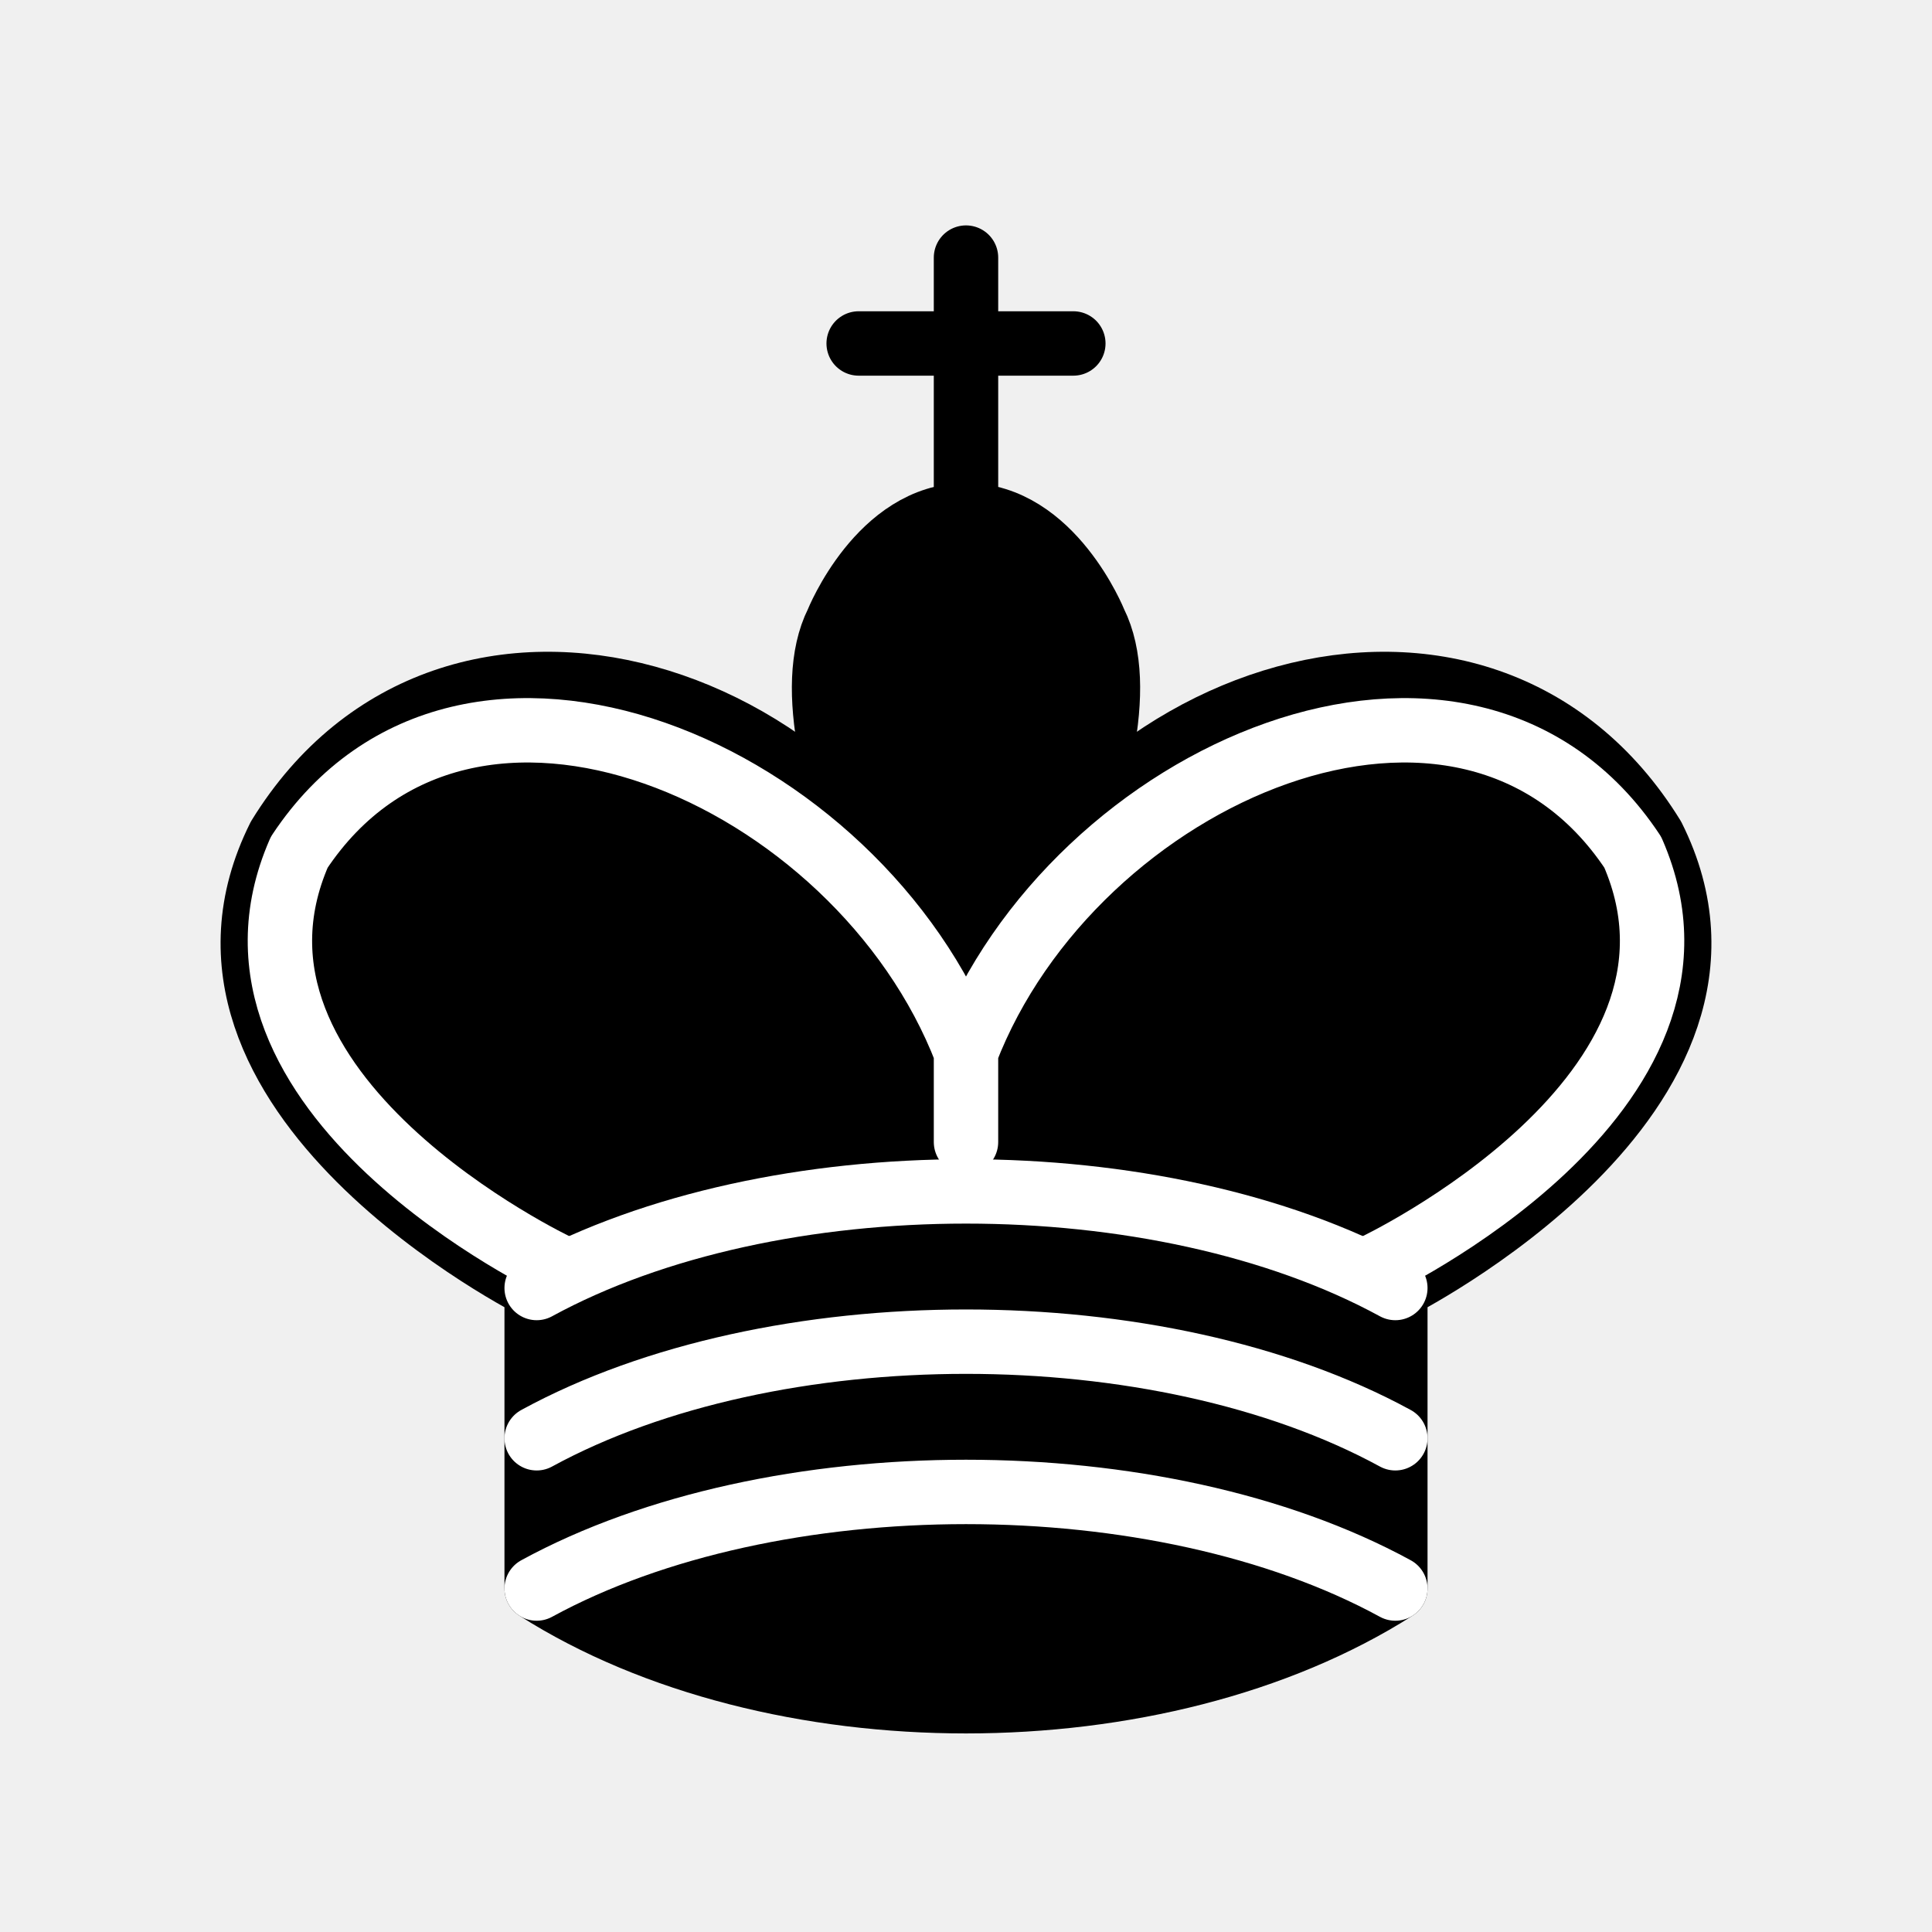
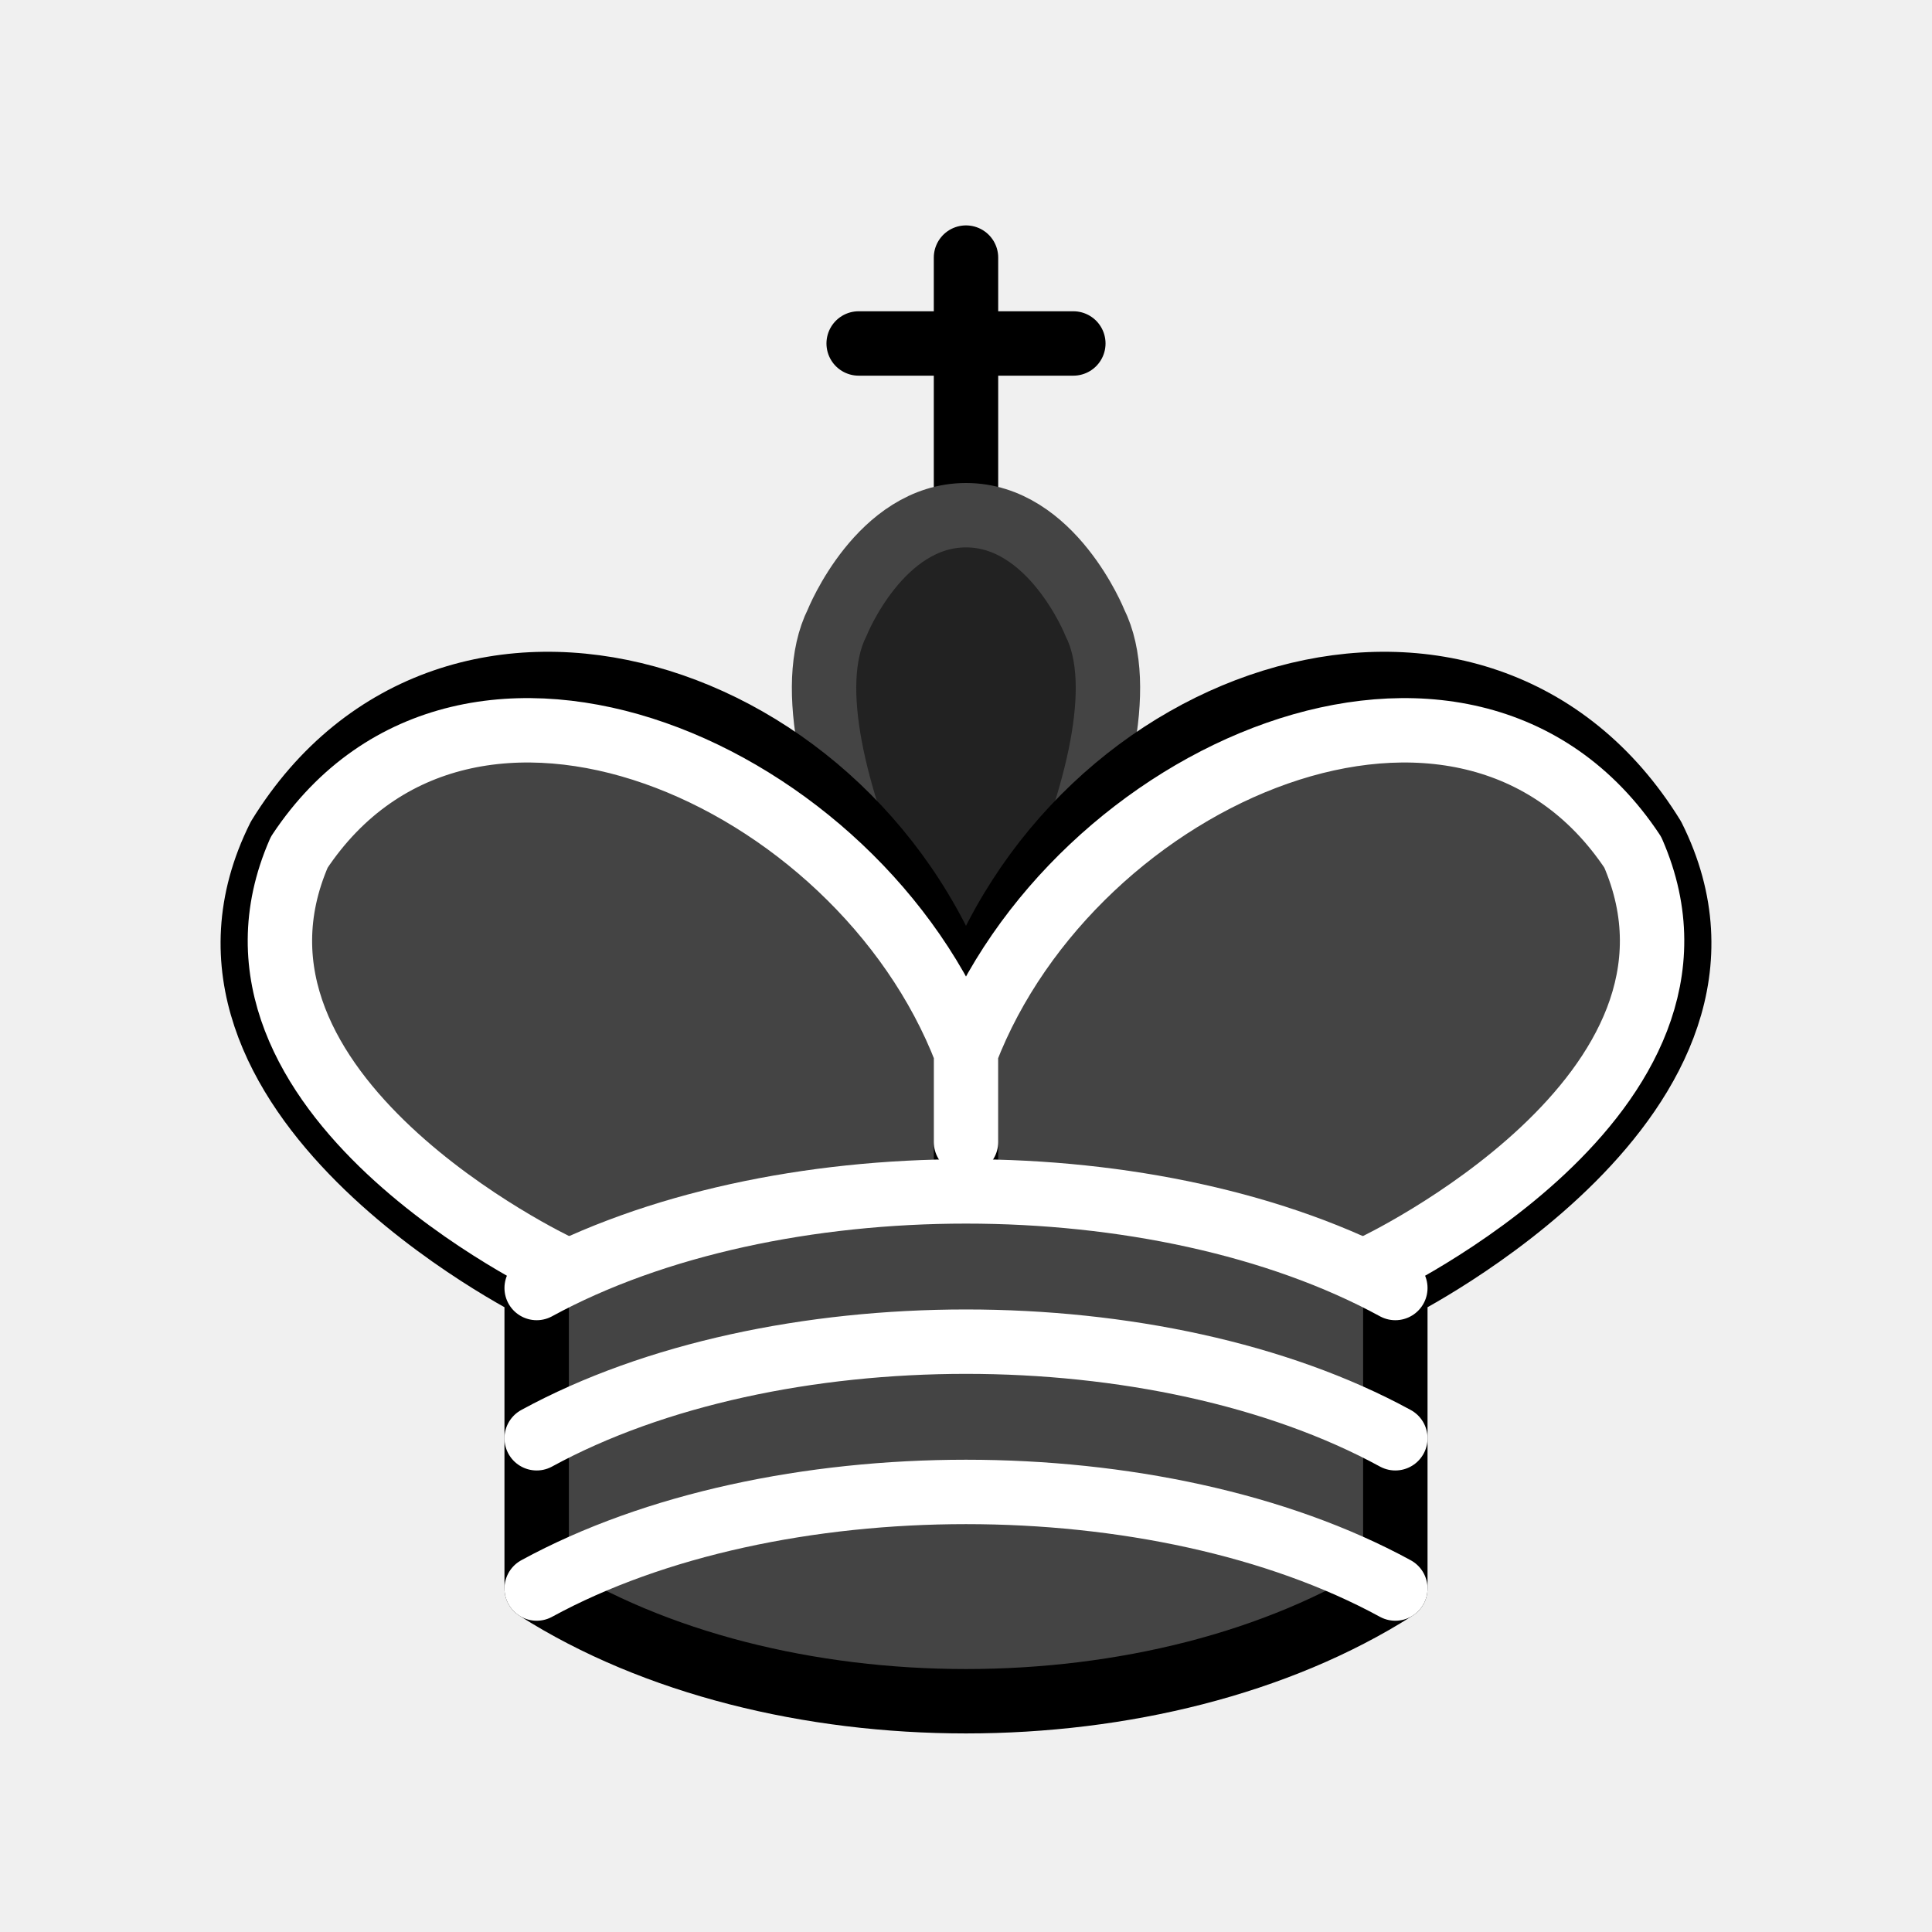
<svg xmlns="http://www.w3.org/2000/svg" version="1.1" width="45" height="45">
-   <g style="fill:none; fill-opacity:1; fill-rule:evenodd; stroke:#000000; stroke-width:1.5; stroke-linecap:round;stroke-linejoin:round;stroke-miterlimit:4; stroke-dasharray:none; stroke-opacity:1;">
-     <path d="M 22.5,11.63 L 22.5,6" style="fill:none; stroke:#000000; stroke-linejoin:miter;" id="path6570" />
-     <path d="M 22.5,25 C 22.5,25 27,17.5 25.5,14.5 C 25.5,14.5 24.5,12 22.5,12 C 20.5,12 19.5,14.5 19.5,14.5 C 18,17.5 22.5,25 22.5,25" style="fill:#000000;fill-opacity:1; stroke-linecap:butt; stroke-linejoin:miter;" />
-     <path d="M 12.5,37 C 18,40.5 27,40.5 32.5,37 L 32.5,30 C 32.5,30 41.5,25.5 38.5,19.5 C 34.5,13 25,16 22.5,23.5 L 22.5,27 L 22.5,23.5 C 20,16 10.5,13 6.5,19.5 C 3.5,25.5 12.5,30 12.5,30 L 12.5,37" style="fill:#000000; stroke:#000000;" />
+   <g style="fill:none; fill-opacity:1; fill-rule:evenodd; stroke:#444; stroke-width:1.5; stroke-linecap:round;stroke-linejoin:round;stroke-miterlimit:4; stroke-dasharray:none; stroke-opacity:1;">
+     <path d="M 22.5,11.63 L 22.5,6" style="fill:none; stroke:#000; stroke-linejoin:miter;" id="path6570" />
+     <path d="M 22.5,25 C 22.5,25 27,17.5 25.5,14.5 C 25.5,14.5 24.5,12 22.5,12 C 20.5,12 19.5,14.5 19.5,14.5 C 18,17.5 22.5,25 22.5,25" style="fill:#222;fill-opacity:1; stroke-linecap:butt; stroke-linejoin:miter;" />
+     <path d="M 12.5,37 C 18,40.5 27,40.5 32.5,37 L 32.5,30 C 32.5,30 41.5,25.5 38.5,19.5 C 34.5,13 25,16 22.5,23.5 L 22.5,27 L 22.5,23.5 C 20,16 10.5,13 6.5,19.5 C 3.5,25.5 12.5,30 12.5,30 L 12.5,37" style="fill:#444; stroke:#000000;" />
    <path d="M 20,8 L 25,8" style="fill:none; stroke:#000000; stroke-linejoin:miter;" />
    <path d="M 32,29.5 C 32,29.5 40.5,25.5 38.03,19.85 C 34.15,14 25,18 22.5,24.5 L 22.5,26.6 L 22.5,24.5 C 20,18 10.85,14 6.97,19.85 C 4.5,25.5 13,29.5 13,29.5" style="fill:none; stroke:#ffffff;" />
    <path d="M 12.5,30 C 18,27 27,27 32.5,30 M 12.5,33.5 C 18,30.5 27,30.5 32.5,33.5 M 12.5,37 C 18,34 27,34 32.5,37" style="fill:none; stroke:#ffffff;" />
  </g>
</svg>
